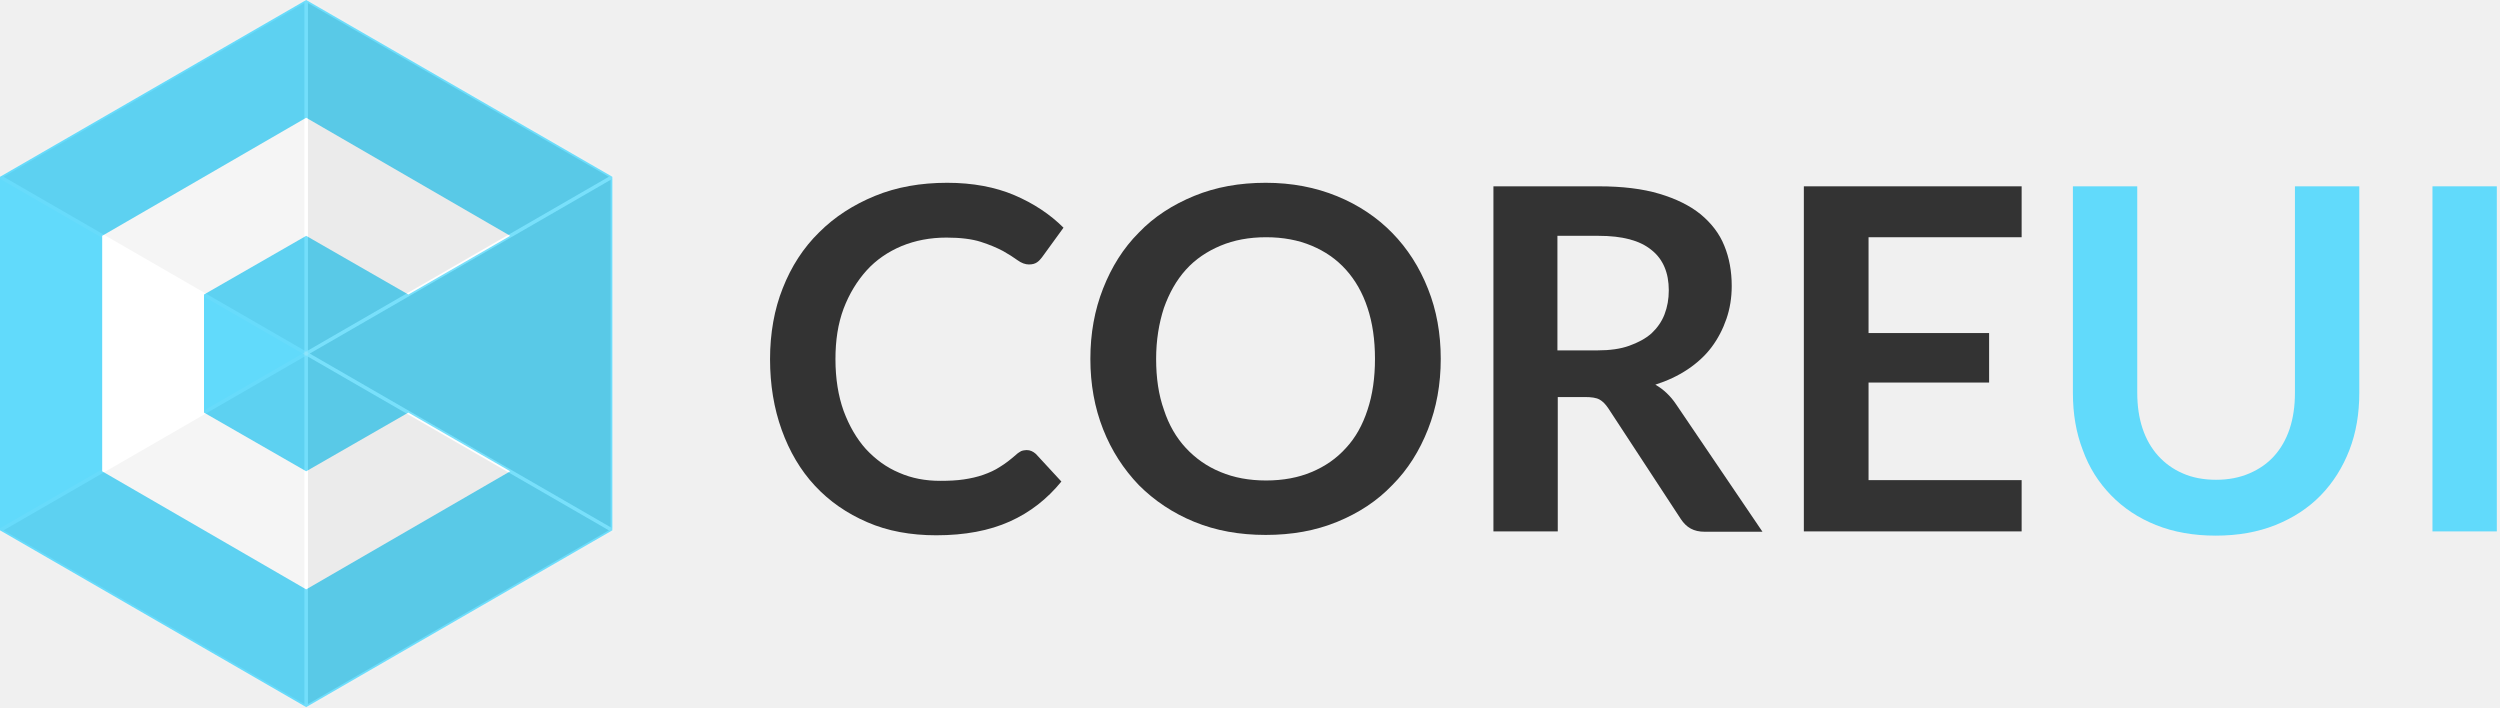
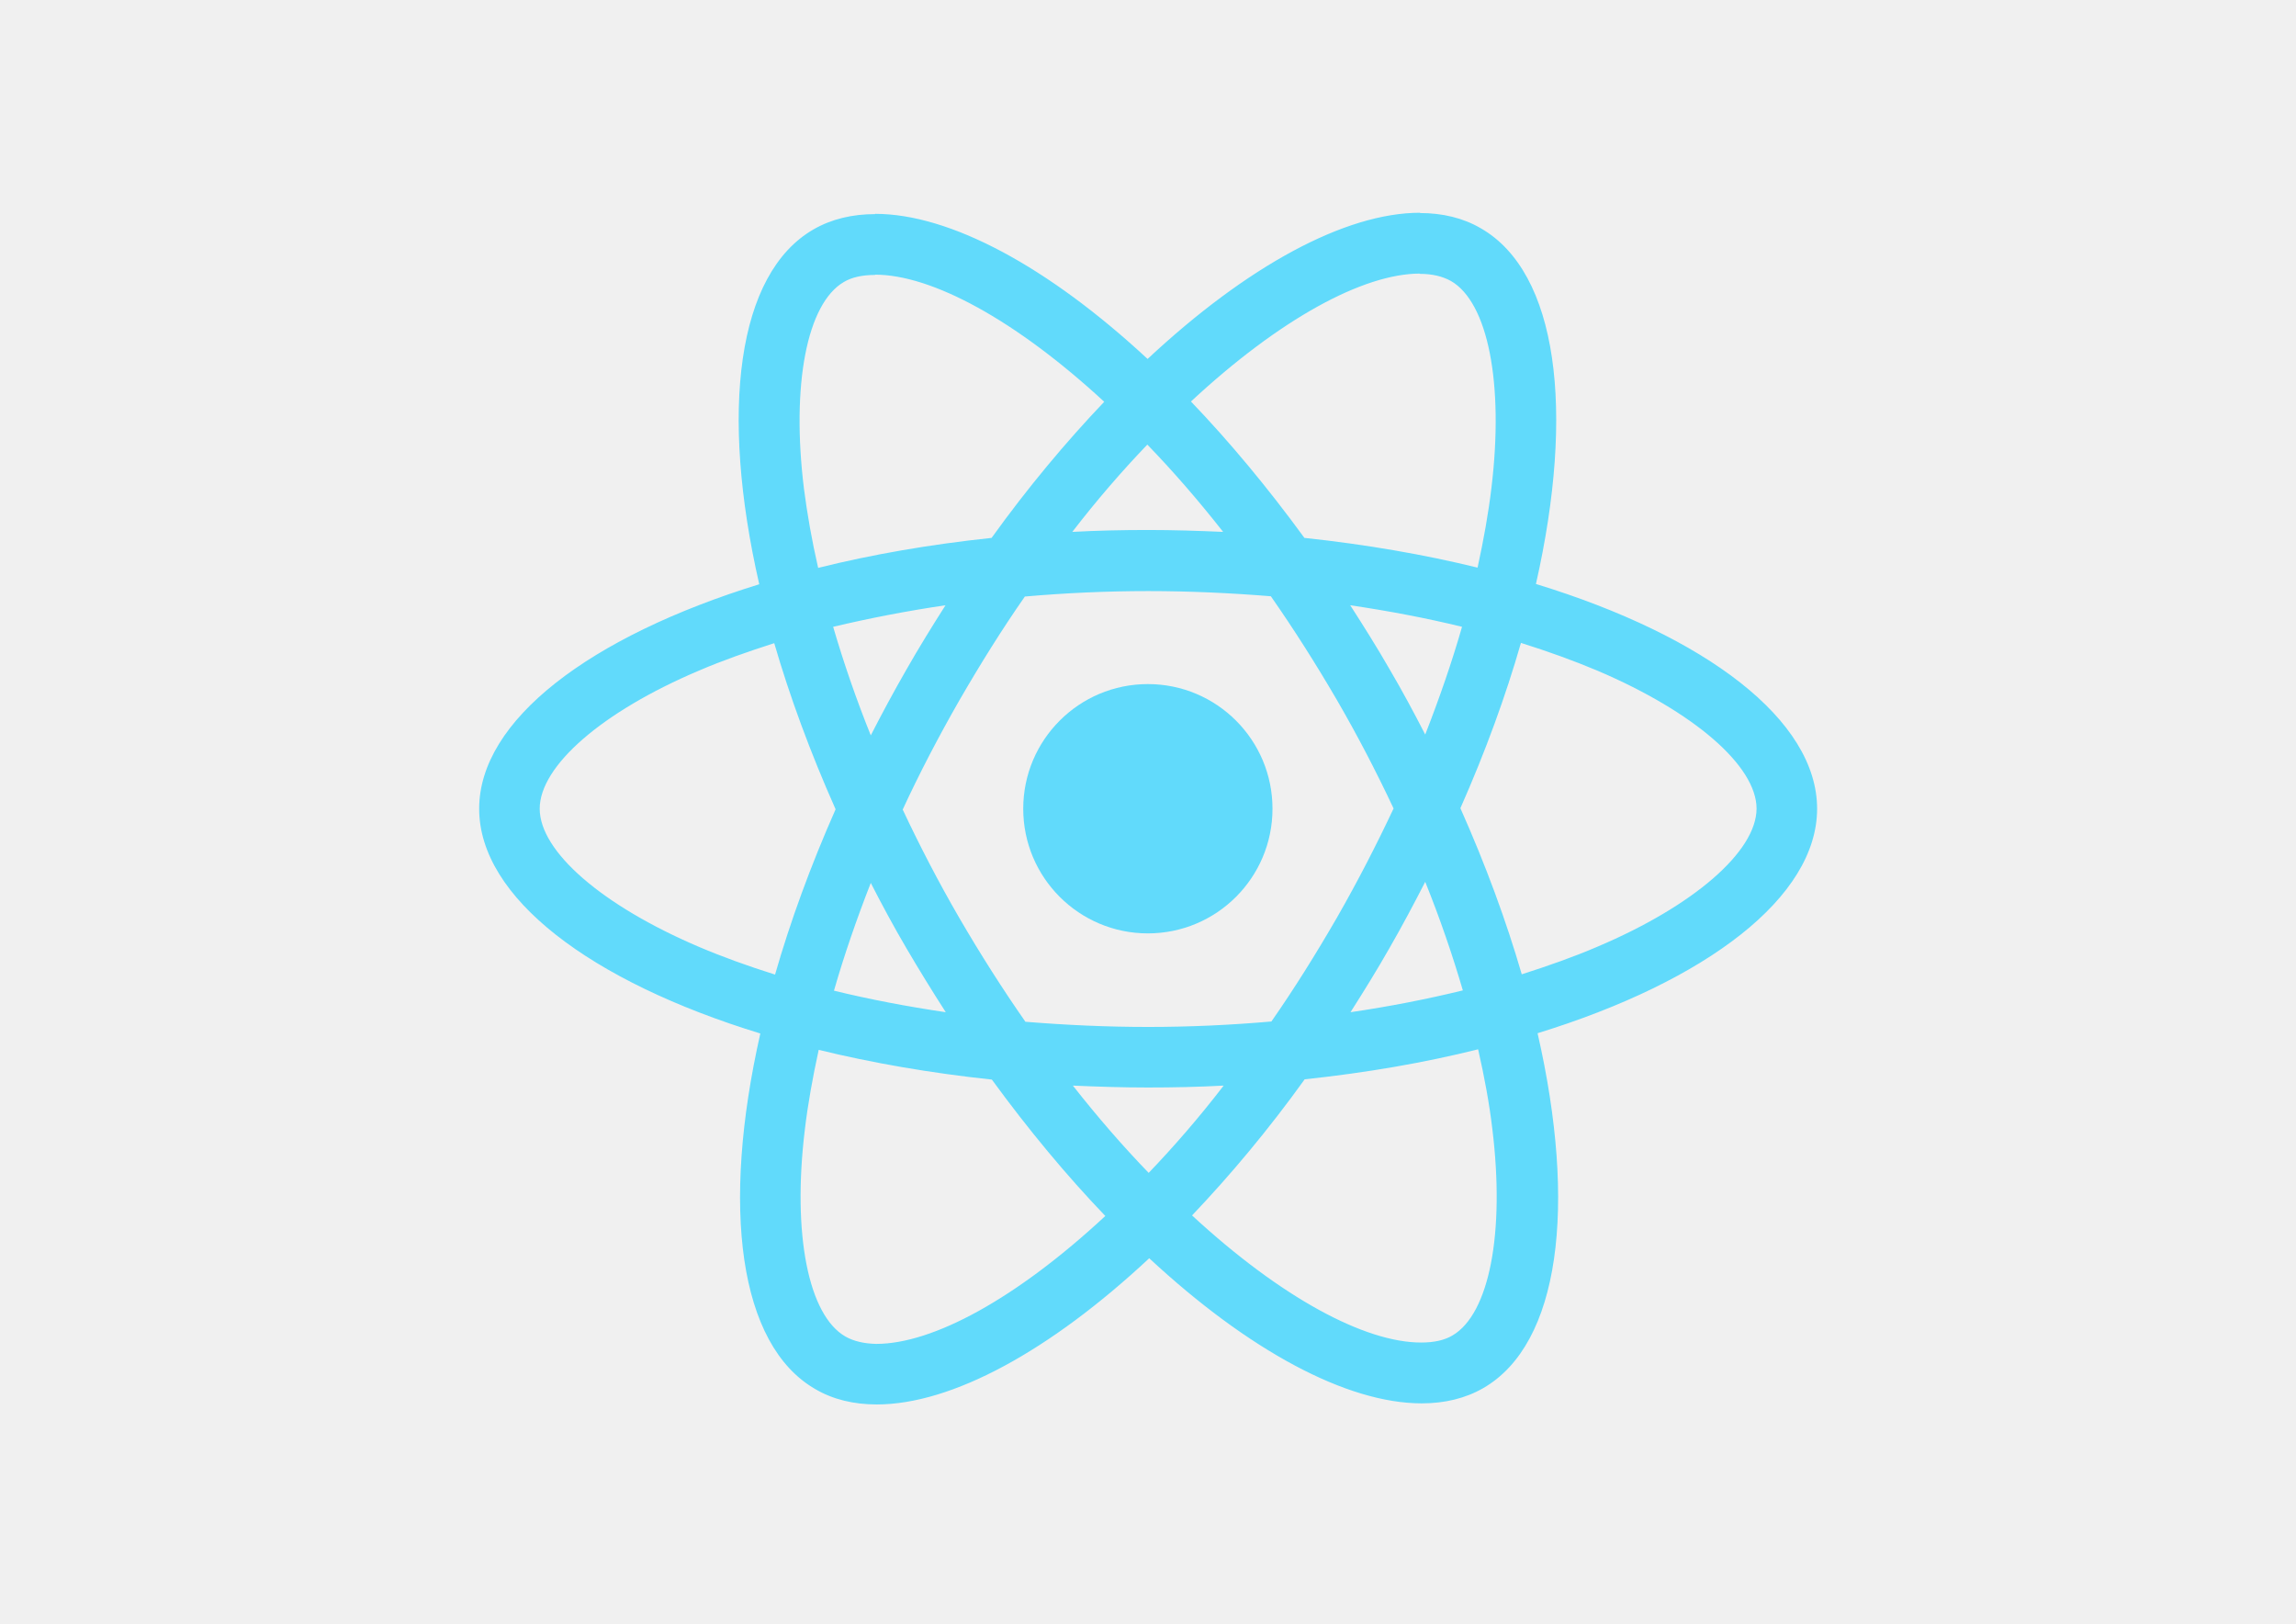
- <svg xmlns="http://www.w3.org/2000/svg" version="1.1" id="Warstwa_1" x="0px" y="0px" width="707.1px" height="200px" viewBox="0 0 707.1 200" enable-background="new 0 0 707.1 200" xml:space="preserve">
-   <polygon fill="#61DAFB" points="0,150 0,50 86.6,0 173.2,50 173.2,150 86.6,200 " />
-   <polygon fill="#FFFFFF" points="86.6,133.3 57.7,116.7 57.7,83.3 86.6,66.7 115.5,83.3 144.3,66.7 86.6,33.3 28.9,66.7 28.9,133.3   86.6,166.7 144.3,133.3 115.5,116.7 " />
-   <polygon opacity="0.04" stroke="#FFFFFF" stroke-miterlimit="10" enable-background="new    " points="0,50 86.6,100 86.6,0 " />
-   <polygon opacity="0.04" stroke="#FFFFFF" stroke-miterlimit="10" enable-background="new    " points="0,150 86.6,200 86.6,100 " />
-   <polygon opacity="0.08" stroke="#FFFFFF" stroke-miterlimit="10" enable-background="new    " points="86.6,100 173.2,150 173.2,50   " />
-   <polygon fill-opacity="0" points="86.6,100 0,50 0,150 " />
-   <polygon opacity="0.08" stroke="#FFFFFF" stroke-miterlimit="10" enable-background="new    " points="173.2,150 86.6,100 86.6,200   " />
-   <polygon opacity="0.08" stroke="#FFFFFF" stroke-miterlimit="10" enable-background="new    " points="173.2,50 86.6,0 86.6,100 " />
-   <g>
-     <path fill="#333333" d="M290.4,127.3c1,0,1.8,0.4,2.6,1.1l7.2,7.8c-4,4.9-8.8,8.7-14.6,11.3c-5.8,2.6-12.7,3.9-20.8,3.9   c-7.2,0-13.8-1.2-19.5-3.7c-5.8-2.5-10.7-5.9-14.8-10.3c-4.1-4.4-7.2-9.7-9.4-15.8c-2.2-6.1-3.3-12.8-3.3-20   c0-7.3,1.2-14.1,3.6-20.1c2.4-6.1,5.8-11.4,10.3-15.8c4.4-4.4,9.7-7.8,15.8-10.3s12.9-3.7,20.4-3.7c7.2,0,13.6,1.2,19,3.5   s10.1,5.4,13.9,9.2l-6.1,8.4c-0.4,0.5-0.8,1-1.4,1.4s-1.3,0.6-2.3,0.6s-2.1-0.4-3.2-1.2s-2.5-1.7-4.1-2.6c-1.7-0.9-3.8-1.8-6.3-2.6   c-2.5-0.8-5.8-1.2-9.7-1.2c-4.6,0-8.8,0.8-12.7,2.4c-3.8,1.6-7.2,3.9-9.9,6.9s-4.9,6.6-6.5,10.8c-1.6,4.3-2.3,9-2.3,14.3   c0,5.5,0.8,10.4,2.3,14.6c1.6,4.3,3.7,7.9,6.3,10.8c2.7,2.9,5.8,5.2,9.4,6.7c3.6,1.6,7.5,2.3,11.6,2.3c2.5,0,4.7-0.1,6.7-0.4   c2-0.3,3.8-0.7,5.5-1.3s3.3-1.3,4.8-2.3c1.5-0.9,3-2.1,4.5-3.4c0.4-0.4,0.9-0.7,1.4-1C289.3,127.4,289.9,127.3,290.4,127.3z" />
-     <path fill="#333333" d="M407.5,101.5c0,7.2-1.2,13.8-3.6,19.9s-5.7,11.4-10.1,15.8c-4.3,4.5-9.5,7.9-15.6,10.4s-12.8,3.7-20.2,3.7   c-7.4,0-14.1-1.2-20.2-3.7s-11.3-6-15.7-10.4c-4.3-4.5-7.7-9.7-10.1-15.8c-2.4-6.1-3.6-12.7-3.6-19.9c0-7.2,1.2-13.8,3.6-19.9   s5.7-11.4,10.1-15.8c4.3-4.5,9.6-7.9,15.7-10.4s12.8-3.7,20.2-3.7c7.4,0,14.1,1.3,20.2,3.8s11.3,6,15.6,10.4   c4.3,4.4,7.7,9.7,10.1,15.8C406.3,87.7,407.5,94.3,407.5,101.5z M388.9,101.5c0-5.4-0.7-10.2-2.1-14.4c-1.4-4.3-3.5-7.9-6.1-10.8   c-2.7-3-5.9-5.2-9.7-6.8c-3.8-1.6-8.1-2.4-12.9-2.4s-9.1,0.8-12.9,2.4s-7.1,3.8-9.8,6.8c-2.7,3-4.7,6.6-6.2,10.8   c-1.4,4.3-2.2,9.1-2.2,14.4c0,5.4,0.7,10.2,2.2,14.4c1.4,4.3,3.5,7.9,6.2,10.8s5.9,5.2,9.8,6.8c3.8,1.6,8.1,2.4,12.9,2.4   s9.1-0.8,12.9-2.4c3.8-1.6,7-3.8,9.7-6.8c2.7-2.9,4.7-6.5,6.1-10.8C388.2,111.7,388.9,106.9,388.9,101.5z" />
-     <path fill="#333333" d="M440.6,112.2v38.1h-18.2V52.7h29.8c6.7,0,12.4,0.7,17.1,2.1c4.7,1.4,8.6,3.3,11.7,5.8   c3,2.5,5.3,5.4,6.7,8.9c1.4,3.4,2.1,7.2,2.1,11.4c0,3.3-0.5,6.4-1.5,9.3s-2.4,5.6-4.2,8c-1.8,2.4-4.1,4.5-6.8,6.3   c-2.7,1.8-5.7,3.2-9.1,4.3c2.3,1.3,4.3,3.2,5.9,5.6l24.4,36h-16.3c-1.6,0-2.9-0.3-4-0.9c-1.1-0.6-2-1.5-2.8-2.7l-20.5-31.3   c-0.8-1.2-1.6-2-2.5-2.5s-2.3-0.7-4.1-0.7h-7.7V112.2z M440.6,99.1h11.3c3.4,0,6.4-0.4,8.9-1.3s4.6-2,6.3-3.5   c1.6-1.5,2.9-3.3,3.7-5.4c0.8-2.1,1.2-4.3,1.2-6.8c0-4.9-1.6-8.8-4.9-11.4c-3.3-2.7-8.2-4-15-4h-11.6v32.4H440.6z" />
-     <path fill="#333333" d="M571.8,52.7v14.4h-43.3v27.1h34.1v14h-34.1v27.6h43.3v14.5h-61.6V52.7H571.8z" />
-     <path fill="#61DAFB" d="M626.8,135.7c3.5,0,6.6-0.6,9.4-1.8c2.8-1.2,5.1-2.8,7-4.9c1.9-2.1,3.4-4.7,4.4-7.7s1.5-6.4,1.5-10.1V52.7   h18.2v58.5c0,5.8-0.9,11.2-2.8,16.1c-1.9,4.9-4.6,9.2-8.1,12.8c-3.5,3.6-7.8,6.4-12.8,8.4s-10.6,3-16.9,3s-11.9-1-16.9-3   s-9.2-4.8-12.7-8.4c-3.5-3.6-6.2-7.8-8-12.8c-1.9-4.9-2.8-10.3-2.8-16.1V52.7h18.2v58.4c0,3.7,0.5,7.1,1.5,10.1s2.5,5.6,4.4,7.7   s4.2,3.8,7,5C620.1,135.1,623.3,135.7,626.8,135.7z" />
-     <path fill="#61DAFB" d="M706.2,150.3H688V52.7h18.2V150.3z" />
+ <svg xmlns="http://www.w3.org/2000/svg" viewBox="0 0 841.9 595.3">
+   <g fill="#61DAFB">
+     <path d="M666.3 296.5c0-32.5-40.7-63.3-103.1-82.4 14.4-63.6 8-114.2-20.2-130.4-6.5-3.8-14.1-5.6-22.4-5.6v22.3c4.6 0 8.3.9 11.4 2.6 13.6 7.8 19.5 37.5 14.9 75.7-1.1 9.4-2.9 19.3-5.1 29.4-19.6-4.8-41-8.5-63.5-10.9-13.5-18.5-27.5-35.3-41.6-50 32.6-30.3 63.2-46.9 84-46.9V78c-27.5 0-63.5 19.6-99.9 53.6-36.4-33.8-72.4-53.2-99.9-53.2v22.3c20.7 0 51.4 16.5 84 46.6-14 14.7-28 31.4-41.3 49.9-22.6 2.4-44 6.1-63.6 11-2.3-10-4-19.7-5.2-29-4.7-38.2 1.1-67.9 14.6-75.8 3-1.8 6.9-2.6 11.5-2.6V78.5c-8.4 0-16 1.8-22.6 5.6-28.1 16.2-34.4 66.7-19.9 130.1-62.2 19.2-102.7 49.9-102.7 82.3 0 32.5 40.7 63.3 103.1 82.4-14.4 63.6-8 114.2 20.2 130.4 6.5 3.8 14.1 5.6 22.5 5.6 27.5 0 63.5-19.6 99.9-53.6 36.4 33.8 72.4 53.2 99.9 53.2 8.4 0 16-1.8 22.6-5.6 28.1-16.2 34.4-66.7 19.9-130.1 62-19.1 102.5-49.9 102.5-82.3zm-130.2-66.7c-3.7 12.9-8.3 26.2-13.5 39.5-4.1-8-8.4-16-13.1-24-4.6-8-9.5-15.8-14.4-23.4 14.2 2.1 27.9 4.7 41 7.9zm-45.8 106.5c-7.8 13.5-15.8 26.3-24.1 38.2-14.9 1.3-30 2-45.2 2-15.1 0-30.2-.7-45-1.9-8.3-11.9-16.4-24.6-24.2-38-7.6-13.1-14.5-26.4-20.8-39.8 6.2-13.4 13.2-26.8 20.7-39.9 7.8-13.5 15.8-26.3 24.1-38.2 14.9-1.3 30-2 45.2-2 15.1 0 30.2.7 45 1.9 8.3 11.9 16.4 24.6 24.2 38 7.6 13.1 14.5 26.4 20.8 39.8-6.3 13.4-13.2 26.8-20.7 39.9zm32.3-13c5.4 13.4 10 26.8 13.8 39.8-13.1 3.2-26.9 5.9-41.2 8 4.9-7.7 9.8-15.6 14.4-23.7 4.6-8 8.9-16.1 13-24.1zM421.2 430c-9.3-9.6-18.6-20.3-27.8-32 9 .4 18.2.7 27.5.7 9.4 0 18.7-.2 27.8-.7-9 11.7-18.3 22.4-27.5 32zm-74.4-58.9c-14.2-2.1-27.9-4.7-41-7.9 3.7-12.9 8.3-26.2 13.5-39.5 4.1 8 8.4 16 13.1 24 4.7 8 9.5 15.8 14.4 23.4zM420.7 163c9.3 9.6 18.6 20.3 27.8 32-9-.4-18.2-.7-27.5-.7-9.4 0-18.7.2-27.8.7 9-11.7 18.3-22.4 27.5-32zm-74 58.9c-4.9 7.7-9.8 15.6-14.4 23.7-4.6 8-8.9 16-13 24-5.4-13.4-10-26.8-13.8-39.8 13.1-3.1 26.9-5.8 41.2-7.9zm-90.5 125.2c-35.4-15.1-58.3-34.9-58.3-50.6 0-15.7 22.9-35.6 58.3-50.6 8.6-3.7 18-7 27.7-10.1 5.7 19.6 13.2 40 22.5 60.9-9.2 20.8-16.6 41.1-22.2 60.6-9.9-3.1-19.3-6.5-28-10.2zM310 490c-13.6-7.8-19.5-37.5-14.9-75.7 1.1-9.4 2.9-19.3 5.1-29.4 19.6 4.8 41 8.5 63.5 10.9 13.5 18.5 27.5 35.3 41.6 50-32.6 30.3-63.2 46.9-84 46.9-4.5-.1-8.3-1-11.3-2.7zm237.2-76.2c4.7 38.2-1.1 67.9-14.6 75.8-3 1.8-6.9 2.6-11.5 2.6-20.7 0-51.4-16.5-84-46.6 14-14.7 28-31.4 41.3-49.9 22.6-2.4 44-6.1 63.6-11 2.3 10.1 4.1 19.8 5.2 29.1zm38.5-66.7c-8.6 3.7-18 7-27.7 10.1-5.7-19.6-13.2-40-22.5-60.9 9.2-20.8 16.6-41.1 22.2-60.6 9.9 3.1 19.3 6.5 28.1 10.2 35.4 15.1 58.3 34.9 58.3 50.6-.1 15.7-23 35.6-58.4 50.6zM320.8 78.4z" />
+     <circle cx="420.9" cy="296.5" r="45.7" />
+     <path d="M520.5 78.1z" />
  </g>
</svg>
